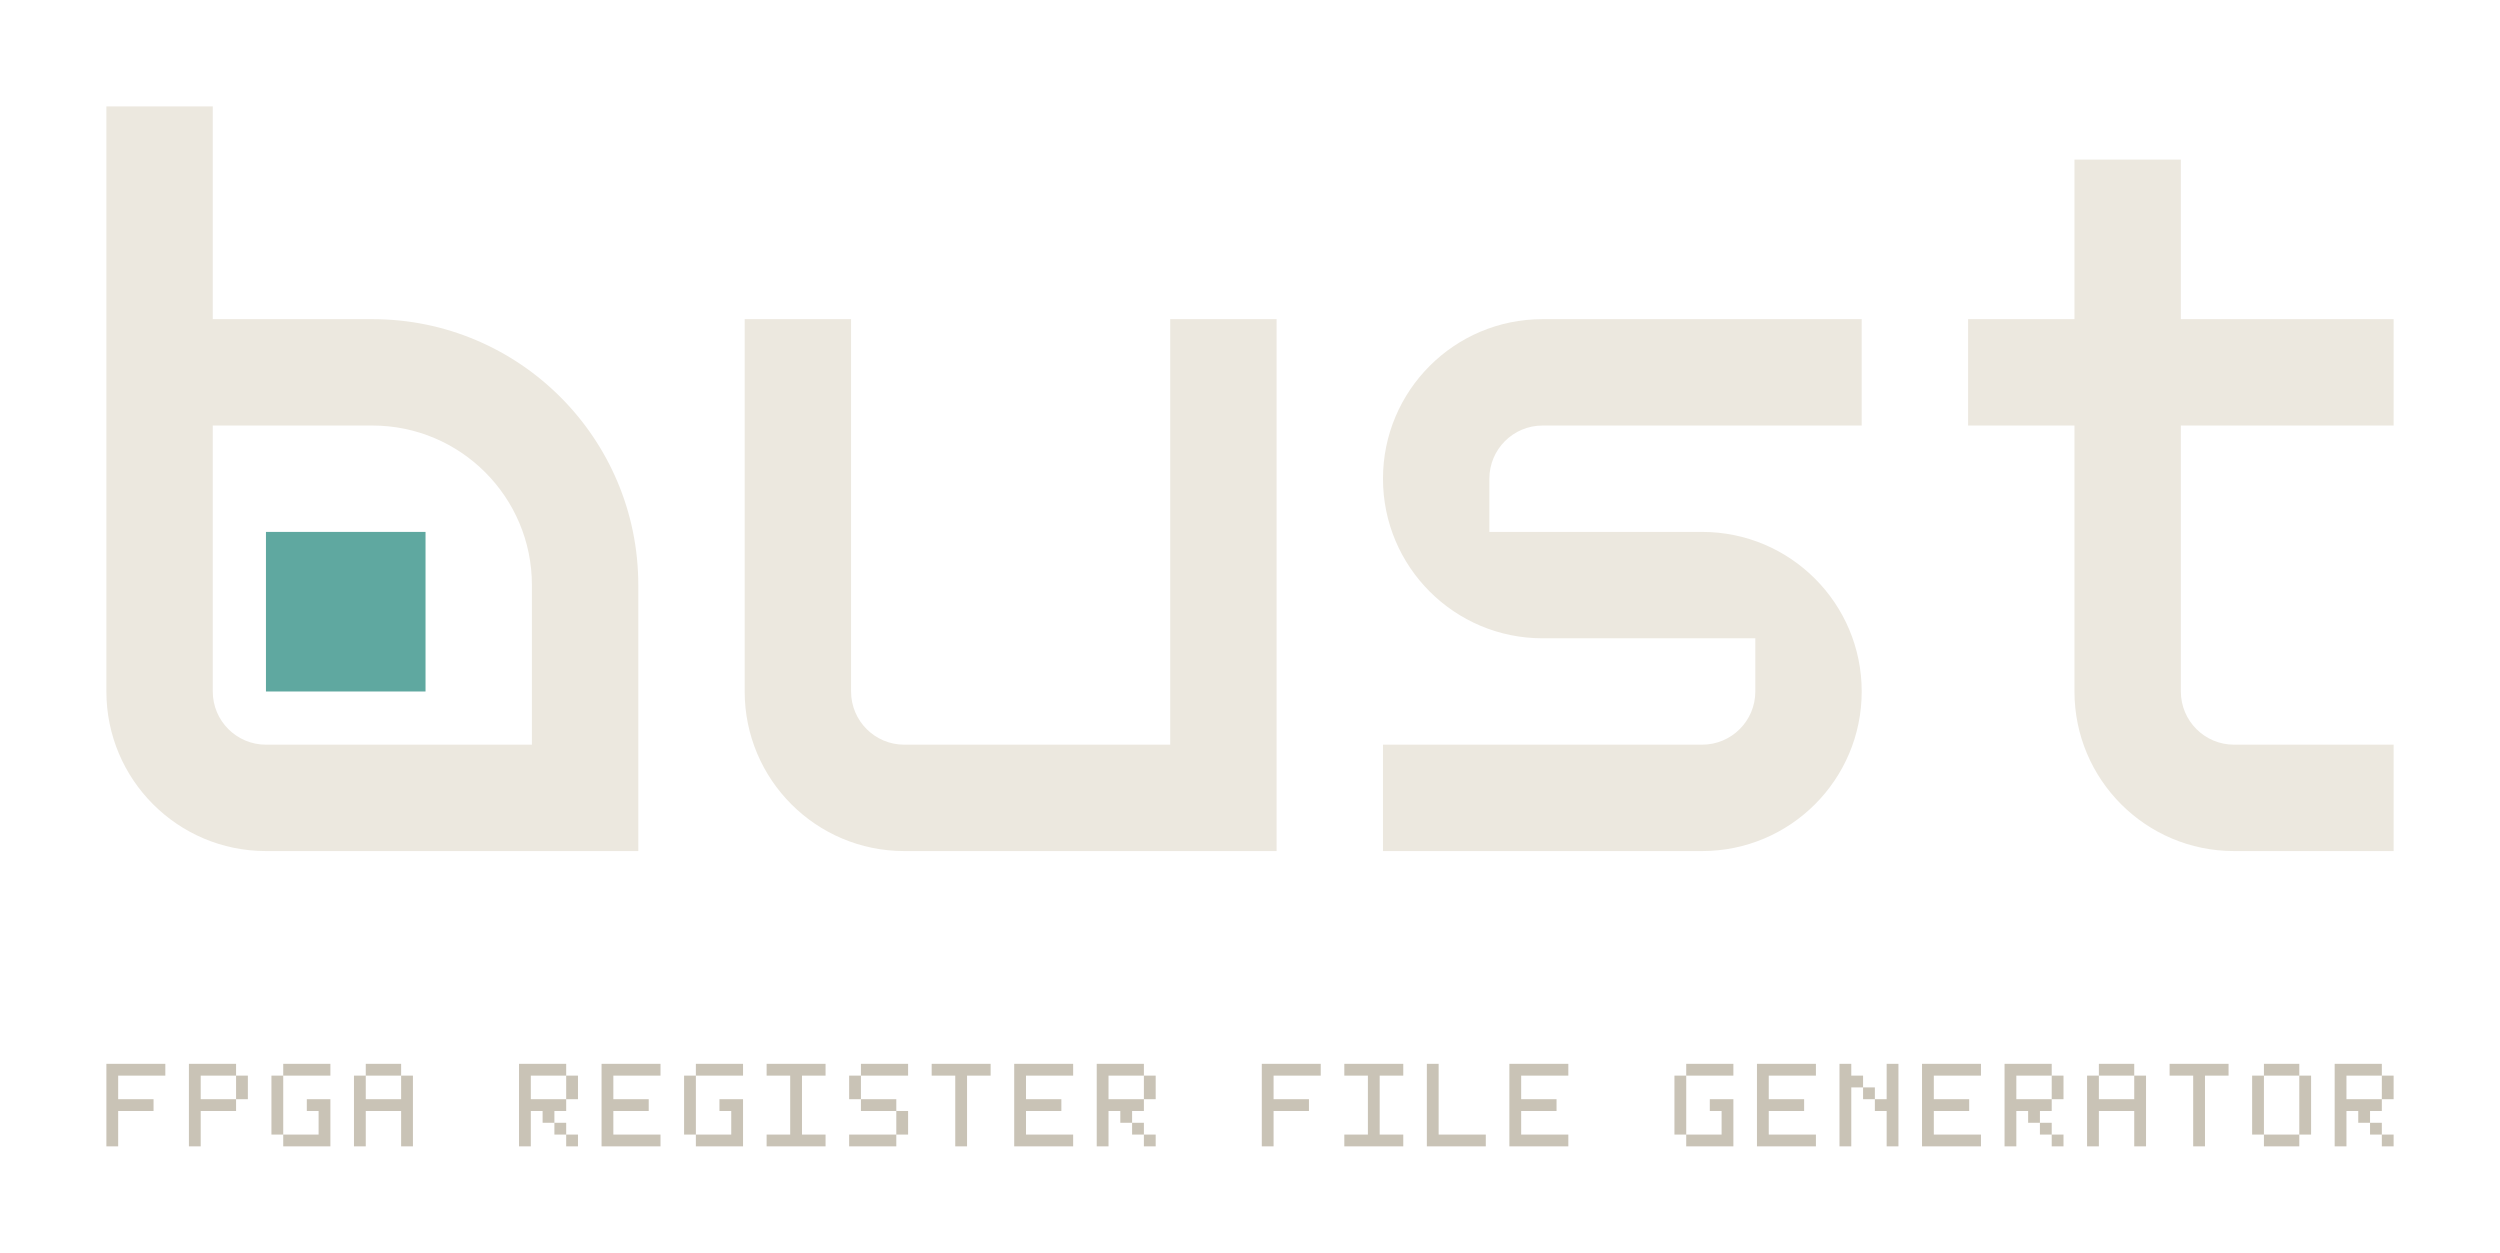
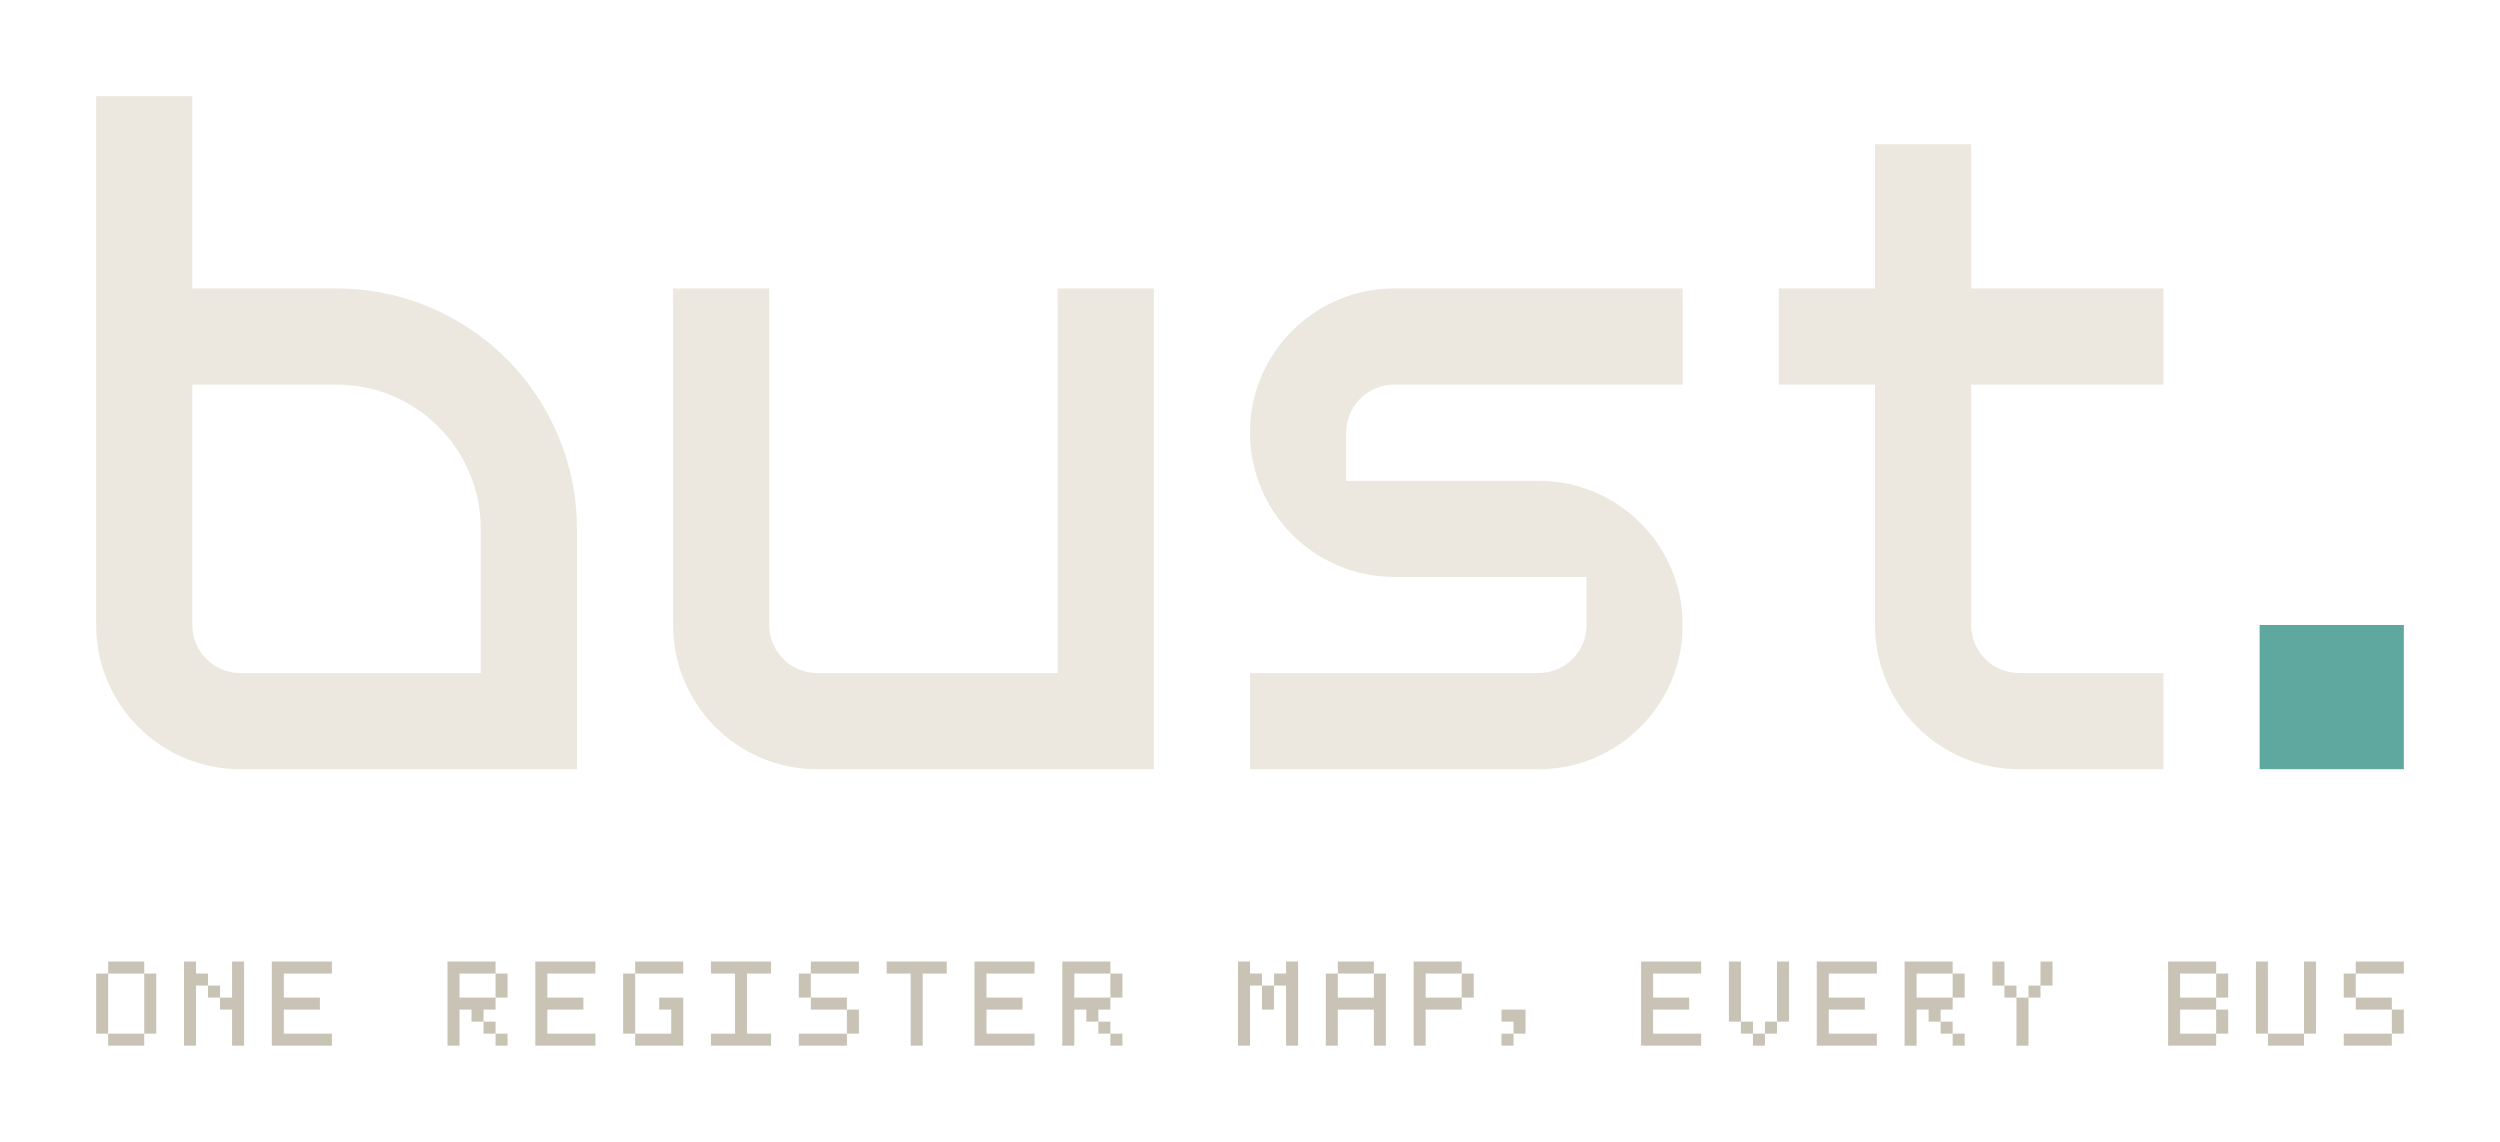
- <svg xmlns="http://www.w3.org/2000/svg" viewBox="-40 -320 940 471.031" role="img" aria-label="bust: fpga register file generator">
+ <svg xmlns="http://www.w3.org/2000/svg" viewBox="-40 -320 1040 475" role="img" aria-label="bust: one register map, every bus">
  <g fill="#ece8df" fill-rule="evenodd">
    <path transform="translate(0 0)" d="M0 -280L40 -280L40 -200L100 -200A100 100 0 0 1 200 -100L200 0L60 0A60 60 0 0 1 0 -60ZM40 -160L40 -60A20 20 0 0 0 60 -40L160 -40L160 -100A60 60 0 0 0 100 -160Z" />
    <path transform="translate(240 0)" d="M0 -200L40 -200L40 -60A20 20 0 0 0 60 -40L160 -40L160 -200L200 -200L200 0L60 0A60 60 0 0 1 0 -60Z" />
    <path transform="translate(480 0)" d="M60 -200L180 -200L180 -160L60 -160A20 20 0 0 0 40 -140L40 -120L120 -120A60 60 0 0 1 180 -60L180 -60A60 60 0 0 1 120 0L0 0L0 -40L120 -40A20 20 0 0 0 140 -60L140 -80L60 -80A60 60 0 0 1 0 -140L0 -140A60 60 0 0 1 60 -200Z" />
    <path transform="translate(700 0)" d="M40 -260L80 -260L80 -200L160 -200L160 -160L80 -160L80 -60A20 20 0 0 0 100 -40L160 -40L160 0L100 0A60 60 0 0 1 40 -60L40 -160L0 -160L0 -200L40 -200Z" />
  </g>
-   <rect x="60" y="-120" width="60" height="60" fill="#5fa8a0" />
+   <rect x="900" y="-60" width="60" height="60" fill="#5fa8a0" />
  <g transform="translate(0 80)">
-     <path fill="#c9c3b6" d="M0 0h22.165v4.433h-22.165ZM0 4.433h4.433v4.433h-4.433ZM0 8.866h4.433v4.433h-4.433ZM0 13.299h17.732v4.433h-17.732ZM0 17.732h4.433v4.433h-4.433ZM0 22.165h4.433v4.433h-4.433ZM0 26.598h4.433v4.433h-4.433ZM31.031 0h17.732v4.433h-17.732ZM31.031 4.433h4.433v4.433h-4.433ZM48.763 4.433h4.433v4.433h-4.433ZM31.031 8.866h4.433v4.433h-4.433ZM48.763 8.866h4.433v4.433h-4.433ZM31.031 13.299h17.732v4.433h-17.732ZM31.031 17.732h4.433v4.433h-4.433ZM31.031 22.165h4.433v4.433h-4.433ZM31.031 26.598h4.433v4.433h-4.433ZM66.495 0h17.732v4.433h-17.732ZM62.062 4.433h4.433v4.433h-4.433ZM62.062 8.866h4.433v4.433h-4.433ZM62.062 13.299h4.433v4.433h-4.433ZM75.361 13.299h8.866v4.433h-8.866ZM62.062 17.732h4.433v4.433h-4.433ZM79.794 17.732h4.433v4.433h-4.433ZM62.062 22.165h4.433v4.433h-4.433ZM79.794 22.165h4.433v4.433h-4.433ZM66.495 26.598h17.732v4.433h-17.732ZM97.526 0h13.299v4.433h-13.299ZM93.093 4.433h4.433v4.433h-4.433ZM110.825 4.433h4.433v4.433h-4.433ZM93.093 8.866h4.433v4.433h-4.433ZM110.825 8.866h4.433v4.433h-4.433ZM93.093 13.299h22.165v4.433h-22.165ZM93.093 17.732h4.433v4.433h-4.433ZM110.825 17.732h4.433v4.433h-4.433ZM93.093 22.165h4.433v4.433h-4.433ZM110.825 22.165h4.433v4.433h-4.433ZM93.093 26.598h4.433v4.433h-4.433ZM110.825 26.598h4.433v4.433h-4.433ZM155.155 0h17.732v4.433h-17.732ZM155.155 4.433h4.433v4.433h-4.433ZM172.887 4.433h4.433v4.433h-4.433ZM155.155 8.866h4.433v4.433h-4.433ZM172.887 8.866h4.433v4.433h-4.433ZM155.155 13.299h17.732v4.433h-17.732ZM155.155 17.732h4.433v4.433h-4.433ZM164.021 17.732h4.433v4.433h-4.433ZM155.155 22.165h4.433v4.433h-4.433ZM168.454 22.165h4.433v4.433h-4.433ZM155.155 26.598h4.433v4.433h-4.433ZM172.887 26.598h4.433v4.433h-4.433ZM186.186 0h22.165v4.433h-22.165ZM186.186 4.433h4.433v4.433h-4.433ZM186.186 8.866h4.433v4.433h-4.433ZM186.186 13.299h17.732v4.433h-17.732ZM186.186 17.732h4.433v4.433h-4.433ZM186.186 22.165h4.433v4.433h-4.433ZM186.186 26.598h22.165v4.433h-22.165ZM221.649 0h17.732v4.433h-17.732ZM217.216 4.433h4.433v4.433h-4.433ZM217.216 8.866h4.433v4.433h-4.433ZM217.216 13.299h4.433v4.433h-4.433ZM230.515 13.299h8.866v4.433h-8.866ZM217.216 17.732h4.433v4.433h-4.433ZM234.948 17.732h4.433v4.433h-4.433ZM217.216 22.165h4.433v4.433h-4.433ZM234.948 22.165h4.433v4.433h-4.433ZM221.649 26.598h17.732v4.433h-17.732ZM248.247 0h22.165v4.433h-22.165ZM257.113 4.433h4.433v4.433h-4.433ZM257.113 8.866h4.433v4.433h-4.433ZM257.113 13.299h4.433v4.433h-4.433ZM257.113 17.732h4.433v4.433h-4.433ZM257.113 22.165h4.433v4.433h-4.433ZM248.247 26.598h22.165v4.433h-22.165ZM283.711 0h17.732v4.433h-17.732ZM279.278 4.433h4.433v4.433h-4.433ZM279.278 8.866h4.433v4.433h-4.433ZM283.711 13.299h13.299v4.433h-13.299ZM297.01 17.732h4.433v4.433h-4.433ZM297.01 22.165h4.433v4.433h-4.433ZM279.278 26.598h17.732v4.433h-17.732ZM310.309 0h22.165v4.433h-22.165ZM319.175 4.433h4.433v4.433h-4.433ZM319.175 8.866h4.433v4.433h-4.433ZM319.175 13.299h4.433v4.433h-4.433ZM319.175 17.732h4.433v4.433h-4.433ZM319.175 22.165h4.433v4.433h-4.433ZM319.175 26.598h4.433v4.433h-4.433ZM341.34 0h22.165v4.433h-22.165ZM341.34 4.433h4.433v4.433h-4.433ZM341.34 8.866h4.433v4.433h-4.433ZM341.34 13.299h17.732v4.433h-17.732ZM341.34 17.732h4.433v4.433h-4.433ZM341.34 22.165h4.433v4.433h-4.433ZM341.34 26.598h22.165v4.433h-22.165ZM372.371 0h17.732v4.433h-17.732ZM372.371 4.433h4.433v4.433h-4.433ZM390.103 4.433h4.433v4.433h-4.433ZM372.371 8.866h4.433v4.433h-4.433ZM390.103 8.866h4.433v4.433h-4.433ZM372.371 13.299h17.732v4.433h-17.732ZM372.371 17.732h4.433v4.433h-4.433ZM381.237 17.732h4.433v4.433h-4.433ZM372.371 22.165h4.433v4.433h-4.433ZM385.67 22.165h4.433v4.433h-4.433ZM372.371 26.598h4.433v4.433h-4.433ZM390.103 26.598h4.433v4.433h-4.433ZM434.433 0h22.165v4.433h-22.165ZM434.433 4.433h4.433v4.433h-4.433ZM434.433 8.866h4.433v4.433h-4.433ZM434.433 13.299h17.732v4.433h-17.732ZM434.433 17.732h4.433v4.433h-4.433ZM434.433 22.165h4.433v4.433h-4.433ZM434.433 26.598h4.433v4.433h-4.433ZM465.464 0h22.165v4.433h-22.165ZM474.33 4.433h4.433v4.433h-4.433ZM474.33 8.866h4.433v4.433h-4.433ZM474.33 13.299h4.433v4.433h-4.433ZM474.33 17.732h4.433v4.433h-4.433ZM474.33 22.165h4.433v4.433h-4.433ZM465.464 26.598h22.165v4.433h-22.165ZM496.495 0h4.433v4.433h-4.433ZM496.495 4.433h4.433v4.433h-4.433ZM496.495 8.866h4.433v4.433h-4.433ZM496.495 13.299h4.433v4.433h-4.433ZM496.495 17.732h4.433v4.433h-4.433ZM496.495 22.165h4.433v4.433h-4.433ZM496.495 26.598h22.165v4.433h-22.165ZM527.526 0h22.165v4.433h-22.165ZM527.526 4.433h4.433v4.433h-4.433ZM527.526 8.866h4.433v4.433h-4.433ZM527.526 13.299h17.732v4.433h-17.732ZM527.526 17.732h4.433v4.433h-4.433ZM527.526 22.165h4.433v4.433h-4.433ZM527.526 26.598h22.165v4.433h-22.165ZM594.021 0h17.732v4.433h-17.732ZM589.588 4.433h4.433v4.433h-4.433ZM589.588 8.866h4.433v4.433h-4.433ZM589.588 13.299h4.433v4.433h-4.433ZM602.887 13.299h8.866v4.433h-8.866ZM589.588 17.732h4.433v4.433h-4.433ZM607.32 17.732h4.433v4.433h-4.433ZM589.588 22.165h4.433v4.433h-4.433ZM607.32 22.165h4.433v4.433h-4.433ZM594.021 26.598h17.732v4.433h-17.732ZM620.619 0h22.165v4.433h-22.165ZM620.619 4.433h4.433v4.433h-4.433ZM620.619 8.866h4.433v4.433h-4.433ZM620.619 13.299h17.732v4.433h-17.732ZM620.619 17.732h4.433v4.433h-4.433ZM620.619 22.165h4.433v4.433h-4.433ZM620.619 26.598h22.165v4.433h-22.165ZM651.649 0h4.433v4.433h-4.433ZM669.381 0h4.433v4.433h-4.433ZM651.649 4.433h8.866v4.433h-8.866ZM669.381 4.433h4.433v4.433h-4.433ZM651.649 8.866h4.433v4.433h-4.433ZM660.515 8.866h4.433v4.433h-4.433ZM669.381 8.866h4.433v4.433h-4.433ZM651.649 13.299h4.433v4.433h-4.433ZM664.948 13.299h8.866v4.433h-8.866ZM651.649 17.732h4.433v4.433h-4.433ZM669.381 17.732h4.433v4.433h-4.433ZM651.649 22.165h4.433v4.433h-4.433ZM669.381 22.165h4.433v4.433h-4.433ZM651.649 26.598h4.433v4.433h-4.433ZM669.381 26.598h4.433v4.433h-4.433ZM682.68 0h22.165v4.433h-22.165ZM682.68 4.433h4.433v4.433h-4.433ZM682.68 8.866h4.433v4.433h-4.433ZM682.68 13.299h17.732v4.433h-17.732ZM682.68 17.732h4.433v4.433h-4.433ZM682.68 22.165h4.433v4.433h-4.433ZM682.68 26.598h22.165v4.433h-22.165ZM713.711 0h17.732v4.433h-17.732ZM713.711 4.433h4.433v4.433h-4.433ZM731.443 4.433h4.433v4.433h-4.433ZM713.711 8.866h4.433v4.433h-4.433ZM731.443 8.866h4.433v4.433h-4.433ZM713.711 13.299h17.732v4.433h-17.732ZM713.711 17.732h4.433v4.433h-4.433ZM722.577 17.732h4.433v4.433h-4.433ZM713.711 22.165h4.433v4.433h-4.433ZM727.01 22.165h4.433v4.433h-4.433ZM713.711 26.598h4.433v4.433h-4.433ZM731.443 26.598h4.433v4.433h-4.433ZM749.175 0h13.299v4.433h-13.299ZM744.742 4.433h4.433v4.433h-4.433ZM762.474 4.433h4.433v4.433h-4.433ZM744.742 8.866h4.433v4.433h-4.433ZM762.474 8.866h4.433v4.433h-4.433ZM744.742 13.299h22.165v4.433h-22.165ZM744.742 17.732h4.433v4.433h-4.433ZM762.474 17.732h4.433v4.433h-4.433ZM744.742 22.165h4.433v4.433h-4.433ZM762.474 22.165h4.433v4.433h-4.433ZM744.742 26.598h4.433v4.433h-4.433ZM762.474 26.598h4.433v4.433h-4.433ZM775.773 0h22.165v4.433h-22.165ZM784.639 4.433h4.433v4.433h-4.433ZM784.639 8.866h4.433v4.433h-4.433ZM784.639 13.299h4.433v4.433h-4.433ZM784.639 17.732h4.433v4.433h-4.433ZM784.639 22.165h4.433v4.433h-4.433ZM784.639 26.598h4.433v4.433h-4.433ZM811.237 0h13.299v4.433h-13.299ZM806.804 4.433h4.433v4.433h-4.433ZM824.536 4.433h4.433v4.433h-4.433ZM806.804 8.866h4.433v4.433h-4.433ZM824.536 8.866h4.433v4.433h-4.433ZM806.804 13.299h4.433v4.433h-4.433ZM824.536 13.299h4.433v4.433h-4.433ZM806.804 17.732h4.433v4.433h-4.433ZM824.536 17.732h4.433v4.433h-4.433ZM806.804 22.165h4.433v4.433h-4.433ZM824.536 22.165h4.433v4.433h-4.433ZM811.237 26.598h13.299v4.433h-13.299ZM837.835 0h17.732v4.433h-17.732ZM837.835 4.433h4.433v4.433h-4.433ZM855.567 4.433h4.433v4.433h-4.433ZM837.835 8.866h4.433v4.433h-4.433ZM855.567 8.866h4.433v4.433h-4.433ZM837.835 13.299h17.732v4.433h-17.732ZM837.835 17.732h4.433v4.433h-4.433ZM846.701 17.732h4.433v4.433h-4.433ZM837.835 22.165h4.433v4.433h-4.433ZM851.134 22.165h4.433v4.433h-4.433ZM837.835 26.598h4.433v4.433h-4.433ZM855.567 26.598h4.433v4.433h-4.433Z" />
+     <path fill="#c9c3b6" d="M5 0h15v5h-15ZM0 5h5v5h-5ZM20 5h5v5h-5ZM0 10h5v5h-5ZM20 10h5v5h-5ZM0 15h5v5h-5ZM20 15h5v5h-5ZM0 20h5v5h-5ZM20 20h5v5h-5ZM0 25h5v5h-5ZM20 25h5v5h-5ZM5 30h15v5h-15ZM36.538 0h5v5h-5ZM56.538 0h5v5h-5ZM36.538 5h10v5h-10ZM56.538 5h5v5h-5ZM36.538 10h5v5h-5ZM46.538 10h5v5h-5ZM56.538 10h5v5h-5ZM36.538 15h5v5h-5ZM51.538 15h10v5h-10ZM36.538 20h5v5h-5ZM56.538 20h5v5h-5ZM36.538 25h5v5h-5ZM56.538 25h5v5h-5ZM36.538 30h5v5h-5ZM56.538 30h5v5h-5ZM73.077 0h25v5h-25ZM73.077 5h5v5h-5ZM73.077 10h5v5h-5ZM73.077 15h20v5h-20ZM73.077 20h5v5h-5ZM73.077 25h5v5h-5ZM73.077 30h25v5h-25ZM146.154 0h20v5h-20ZM146.154 5h5v5h-5ZM166.154 5h5v5h-5ZM146.154 10h5v5h-5ZM166.154 10h5v5h-5ZM146.154 15h20v5h-20ZM146.154 20h5v5h-5ZM156.154 20h5v5h-5ZM146.154 25h5v5h-5ZM161.154 25h5v5h-5ZM146.154 30h5v5h-5ZM166.154 30h5v5h-5ZM182.692 0h25v5h-25ZM182.692 5h5v5h-5ZM182.692 10h5v5h-5ZM182.692 15h20v5h-20ZM182.692 20h5v5h-5ZM182.692 25h5v5h-5ZM182.692 30h25v5h-25ZM224.231 0h20v5h-20ZM219.231 5h5v5h-5ZM219.231 10h5v5h-5ZM219.231 15h5v5h-5ZM234.231 15h10v5h-10ZM219.231 20h5v5h-5ZM239.231 20h5v5h-5ZM219.231 25h5v5h-5ZM239.231 25h5v5h-5ZM224.231 30h20v5h-20ZM255.769 0h25v5h-25ZM265.769 5h5v5h-5ZM265.769 10h5v5h-5ZM265.769 15h5v5h-5ZM265.769 20h5v5h-5ZM265.769 25h5v5h-5ZM255.769 30h25v5h-25ZM297.308 0h20v5h-20ZM292.308 5h5v5h-5ZM292.308 10h5v5h-5ZM297.308 15h15v5h-15ZM312.308 20h5v5h-5ZM312.308 25h5v5h-5ZM292.308 30h20v5h-20ZM328.846 0h25v5h-25ZM338.846 5h5v5h-5ZM338.846 10h5v5h-5ZM338.846 15h5v5h-5ZM338.846 20h5v5h-5ZM338.846 25h5v5h-5ZM338.846 30h5v5h-5ZM365.385 0h25v5h-25ZM365.385 5h5v5h-5ZM365.385 10h5v5h-5ZM365.385 15h20v5h-20ZM365.385 20h5v5h-5ZM365.385 25h5v5h-5ZM365.385 30h25v5h-25ZM401.923 0h20v5h-20ZM401.923 5h5v5h-5ZM421.923 5h5v5h-5ZM401.923 10h5v5h-5ZM421.923 10h5v5h-5ZM401.923 15h20v5h-20ZM401.923 20h5v5h-5ZM411.923 20h5v5h-5ZM401.923 25h5v5h-5ZM416.923 25h5v5h-5ZM401.923 30h5v5h-5ZM421.923 30h5v5h-5ZM475 0h5v5h-5ZM495 0h5v5h-5ZM475 5h10v5h-10ZM490 5h10v5h-10ZM475 10h5v5h-5ZM485 10h5v5h-5ZM495 10h5v5h-5ZM475 15h5v5h-5ZM485 15h5v5h-5ZM495 15h5v5h-5ZM475 20h5v5h-5ZM495 20h5v5h-5ZM475 25h5v5h-5ZM495 25h5v5h-5ZM475 30h5v5h-5ZM495 30h5v5h-5ZM516.538 0h15v5h-15ZM511.538 5h5v5h-5ZM531.538 5h5v5h-5ZM511.538 10h5v5h-5ZM531.538 10h5v5h-5ZM511.538 15h25v5h-25ZM511.538 20h5v5h-5ZM531.538 20h5v5h-5ZM511.538 25h5v5h-5ZM531.538 25h5v5h-5ZM511.538 30h5v5h-5ZM531.538 30h5v5h-5ZM548.077 0h20v5h-20ZM548.077 5h5v5h-5ZM568.077 5h5v5h-5ZM548.077 10h5v5h-5ZM568.077 10h5v5h-5ZM548.077 15h20v5h-20ZM548.077 20h5v5h-5ZM548.077 25h5v5h-5ZM548.077 30h5v5h-5ZM584.615 20h10v5h-10ZM589.615 25h5v5h-5ZM584.615 30h5v5h-5ZM642.692 0h25v5h-25ZM642.692 5h5v5h-5ZM642.692 10h5v5h-5ZM642.692 15h20v5h-20ZM642.692 20h5v5h-5ZM642.692 25h5v5h-5ZM642.692 30h25v5h-25ZM679.231 0h5v5h-5ZM699.231 0h5v5h-5ZM679.231 5h5v5h-5ZM699.231 5h5v5h-5ZM679.231 10h5v5h-5ZM699.231 10h5v5h-5ZM679.231 15h5v5h-5ZM699.231 15h5v5h-5ZM679.231 20h5v5h-5ZM699.231 20h5v5h-5ZM684.231 25h5v5h-5ZM694.231 25h5v5h-5ZM689.231 30h5v5h-5ZM715.769 0h25v5h-25ZM715.769 5h5v5h-5ZM715.769 10h5v5h-5ZM715.769 15h20v5h-20ZM715.769 20h5v5h-5ZM715.769 25h5v5h-5ZM715.769 30h25v5h-25ZM752.308 0h20v5h-20ZM752.308 5h5v5h-5ZM772.308 5h5v5h-5ZM752.308 10h5v5h-5ZM772.308 10h5v5h-5ZM752.308 15h20v5h-20ZM752.308 20h5v5h-5ZM762.308 20h5v5h-5ZM752.308 25h5v5h-5ZM767.308 25h5v5h-5ZM752.308 30h5v5h-5ZM772.308 30h5v5h-5ZM788.846 0h5v5h-5ZM808.846 0h5v5h-5ZM788.846 5h5v5h-5ZM808.846 5h5v5h-5ZM793.846 10h5v5h-5ZM803.846 10h5v5h-5ZM798.846 15h5v5h-5ZM798.846 20h5v5h-5ZM798.846 25h5v5h-5ZM798.846 30h5v5h-5ZM861.923 0h20v5h-20ZM861.923 5h5v5h-5ZM881.923 5h5v5h-5ZM861.923 10h5v5h-5ZM881.923 10h5v5h-5ZM861.923 15h20v5h-20ZM861.923 20h5v5h-5ZM881.923 20h5v5h-5ZM861.923 25h5v5h-5ZM881.923 25h5v5h-5ZM861.923 30h20v5h-20ZM898.462 0h5v5h-5ZM918.462 0h5v5h-5ZM898.462 5h5v5h-5ZM918.462 5h5v5h-5ZM898.462 10h5v5h-5ZM918.462 10h5v5h-5ZM898.462 15h5v5h-5ZM918.462 15h5v5h-5ZM898.462 20h5v5h-5ZM918.462 20h5v5h-5ZM898.462 25h5v5h-5ZM918.462 25h5v5h-5ZM903.462 30h15v5h-15ZM940 0h20v5h-20ZM935 5h5v5h-5ZM935 10h5v5h-5ZM940 15h15v5h-15ZM955 20h5v5h-5ZM955 25h5v5h-5ZM935 30h20v5h-20Z" />
  </g>
</svg>
